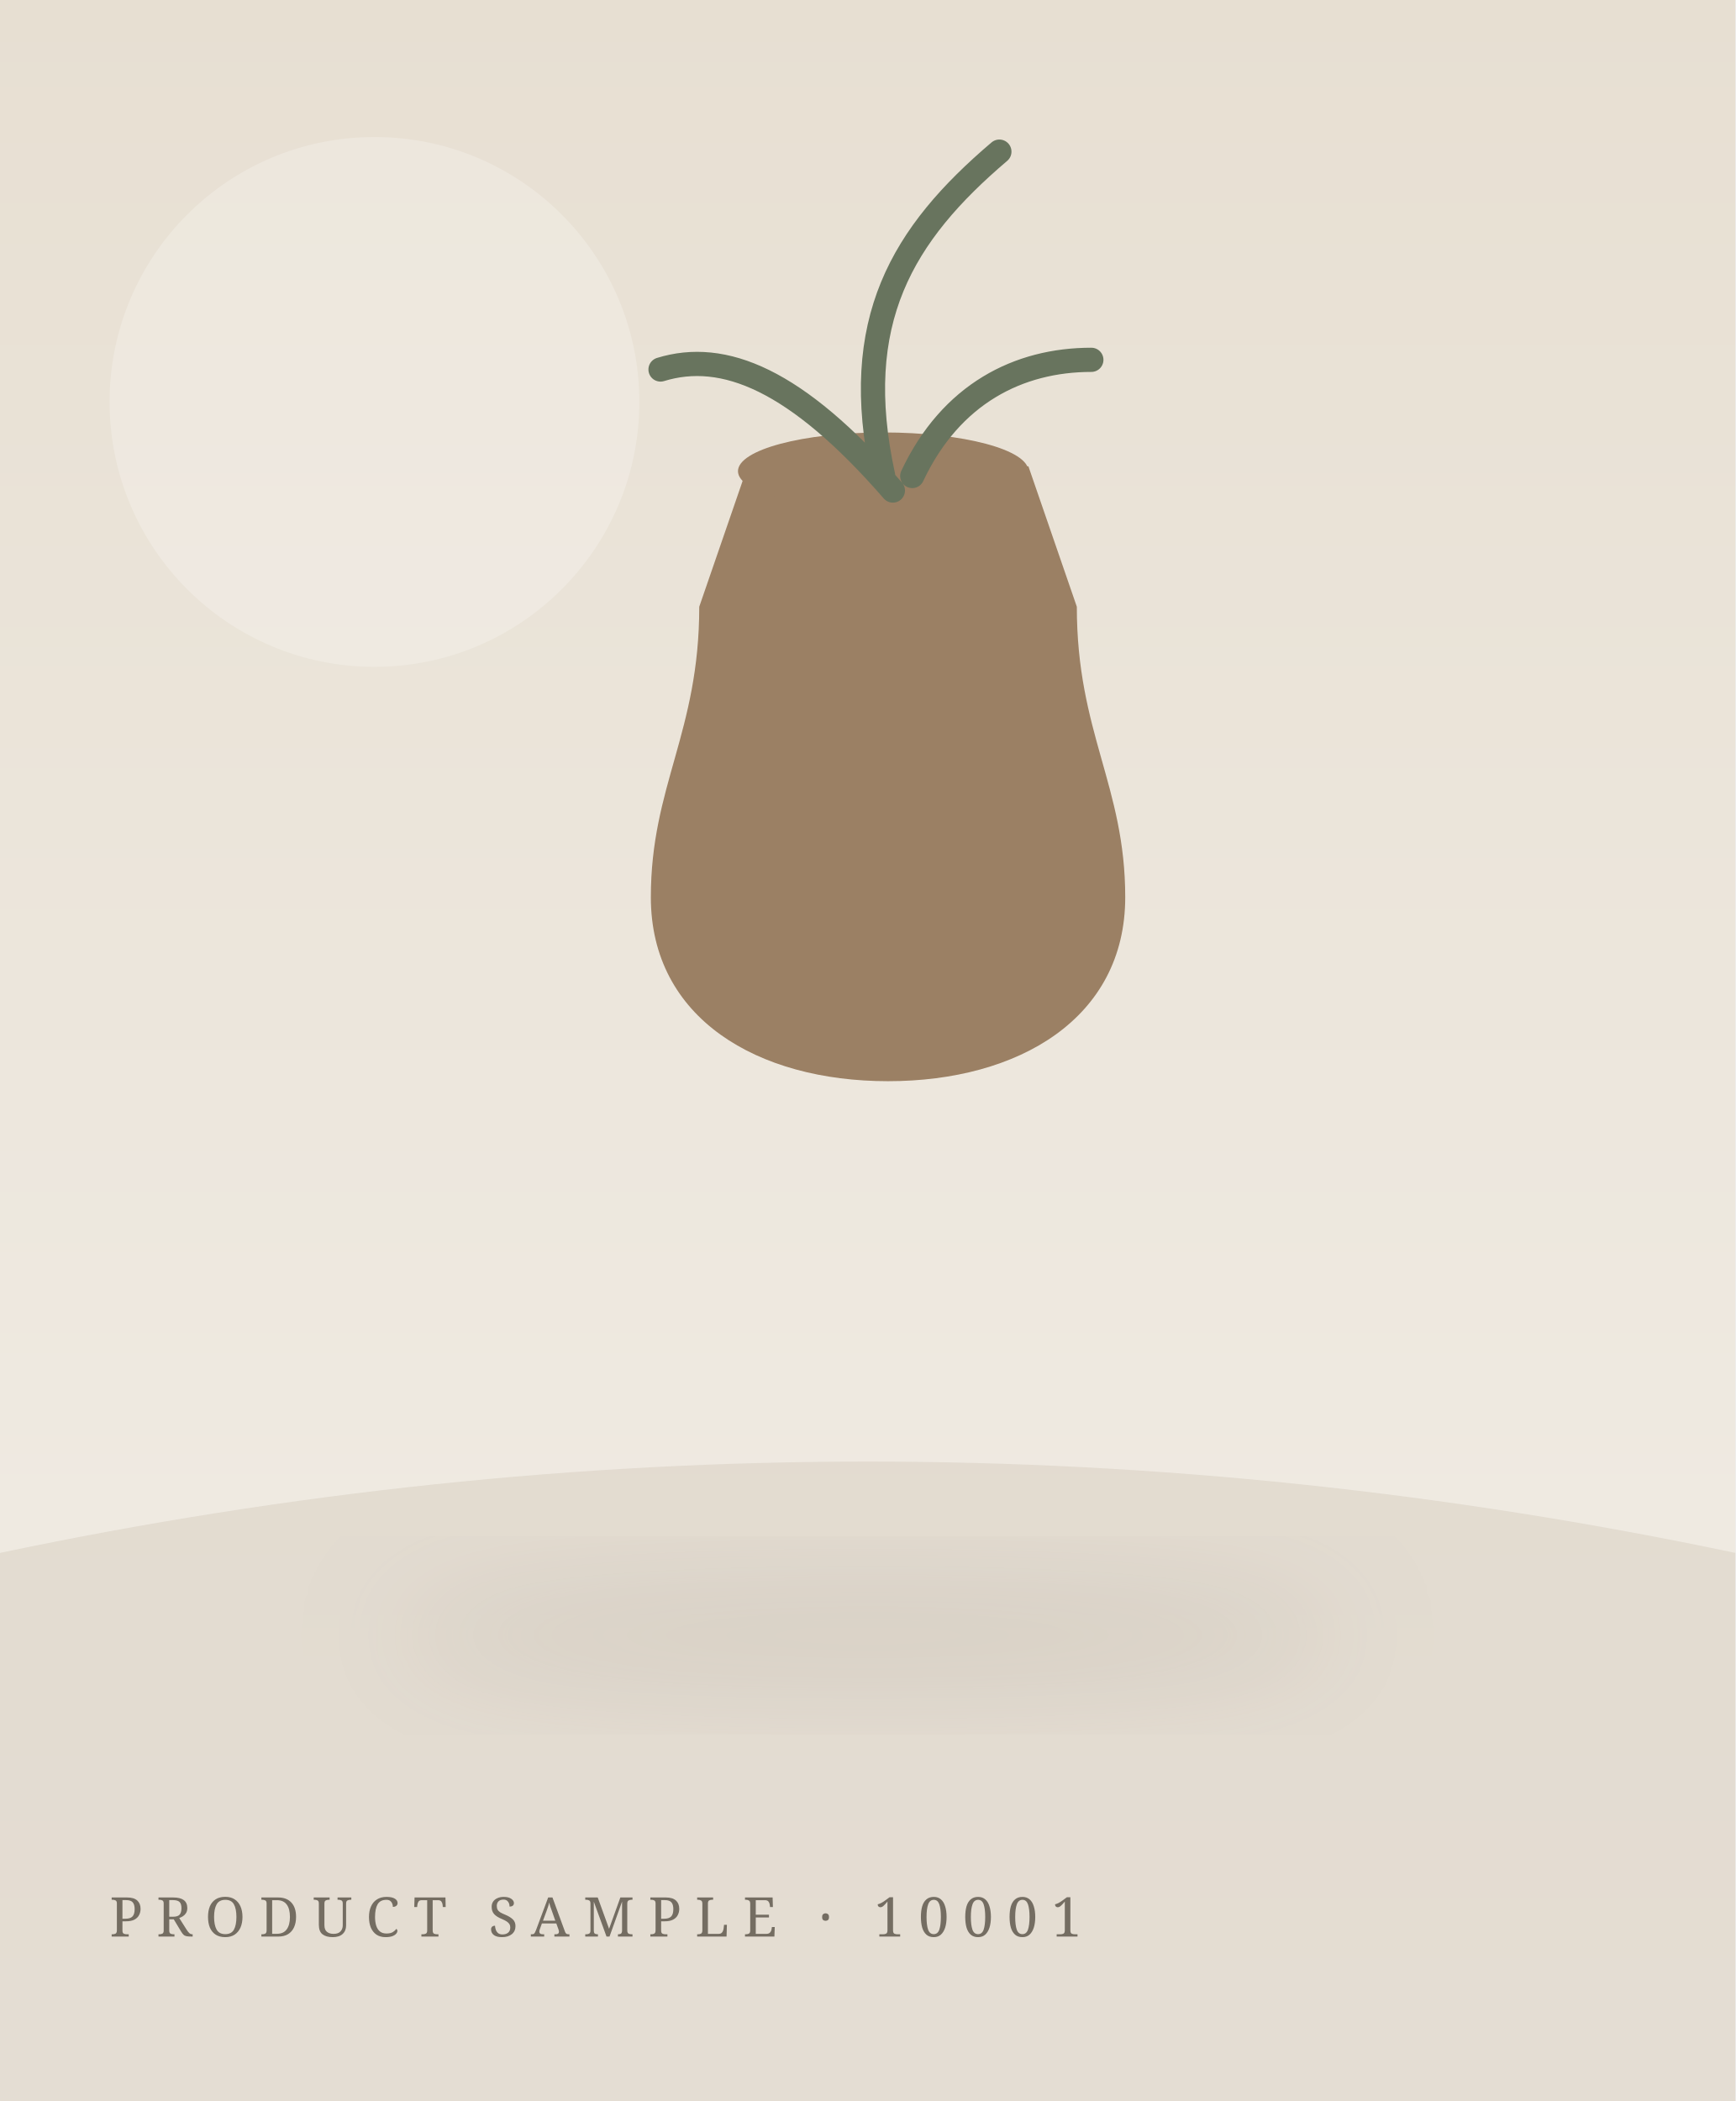
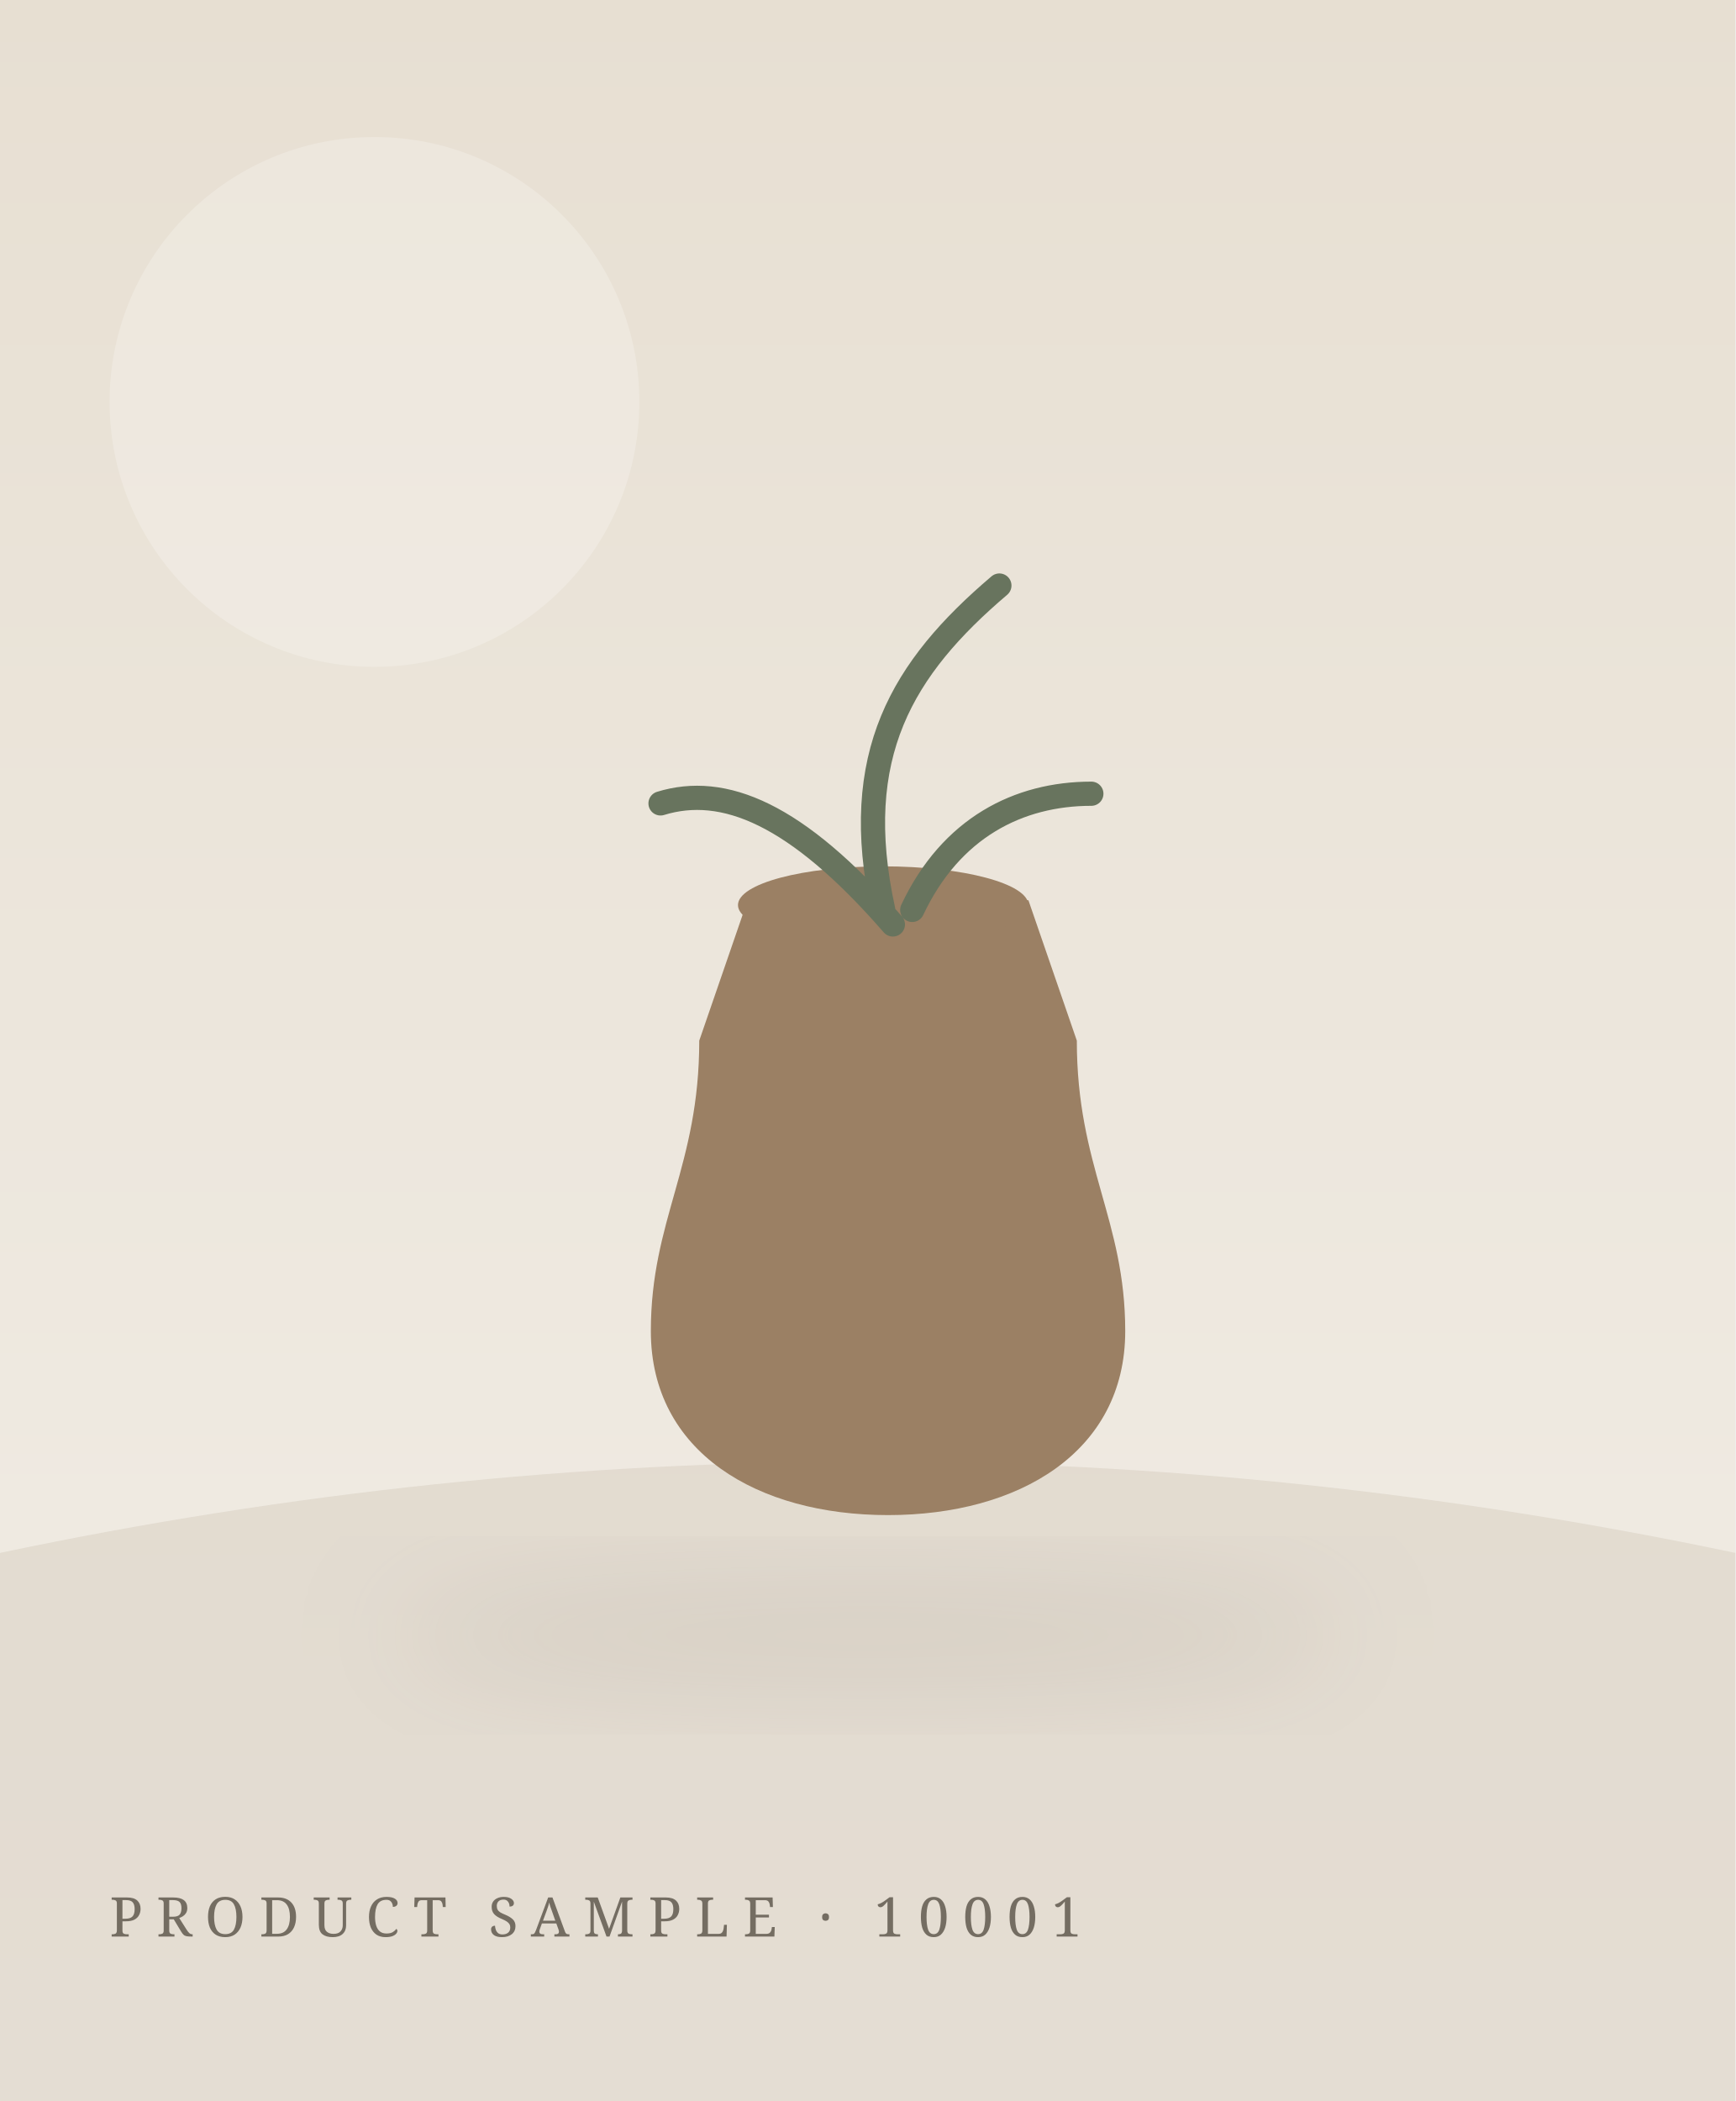
<svg xmlns="http://www.w3.org/2000/svg" viewBox="0 0 380 460">
  <defs>
    <linearGradient id="g" x2="0" y2="1">
      <stop stop-color="#e7dfd2" />
      <stop offset="1" stop-color="#f2eee7" />
    </linearGradient>
    <filter id="s">
      <feGaussianBlur stdDeviation="12" />
    </filter>
  </defs>
  <rect width="380" height="460" fill="url(#g)" />
  <circle cx="82" cy="88" r="58" fill="#fff" opacity=".22" />
  <ellipse cx="190" cy="358" rx="105" ry="18" fill="#635b50" opacity=".16" filter="url(#s)" />
  <path d="M0 340Q190 300 380 340v120H0z" fill="#d8d0c3" opacity=".55" />
-   <g transform="translate(-8,12) scale(1.06)">
+   <g transform="translate(-8,107) scale(1.06)">
    <path d="M152 114c0 26-10 37-10 60 0 25 22 38 49 38s49-13 49-38c0-23-10-34-10-60l-10-29h-58z" fill="#9b8064" />
    <ellipse cx="190" cy="86" rx="30" ry="8" fill="#9b8064" />
    <path d="M190 87c-7-32 4-50 24-67m-22 70c-20-23-35-29-48-25m52 22c8-17 22-24 37-24" fill="none" stroke="#68745e" stroke-width="5" stroke-linecap="round" />
  </g>
  <text x="24" y="424" fill="#746d62" font-family="Georgia,serif" font-size="12" letter-spacing="3">PRODUCT SAMPLE · 10001</text>
</svg>
